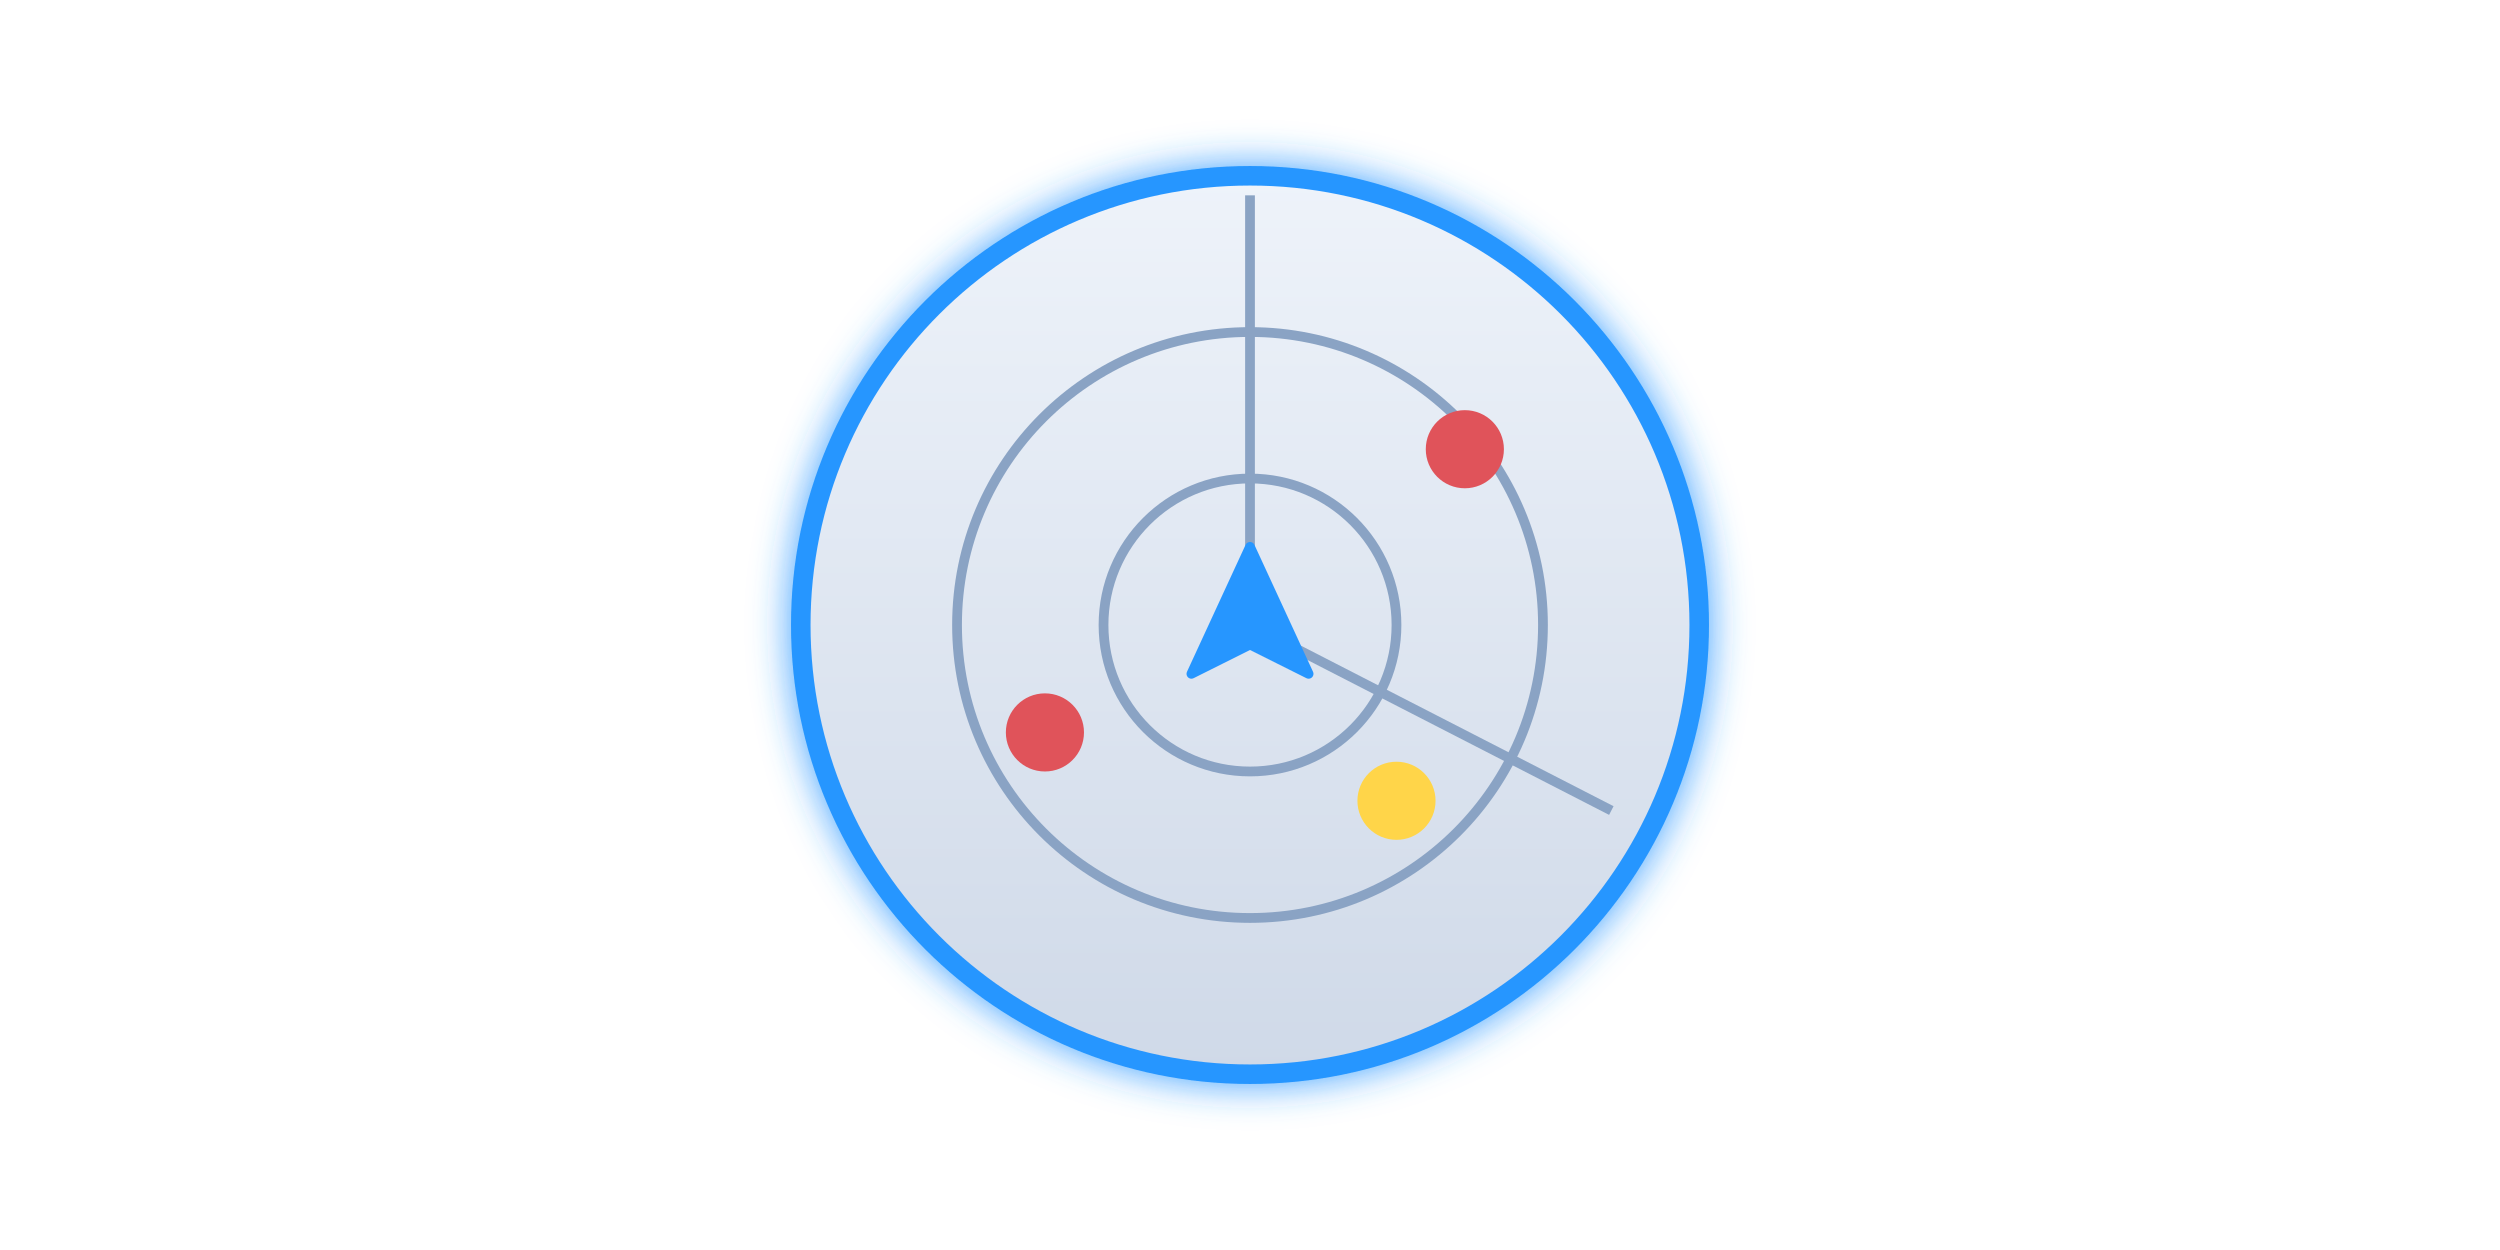
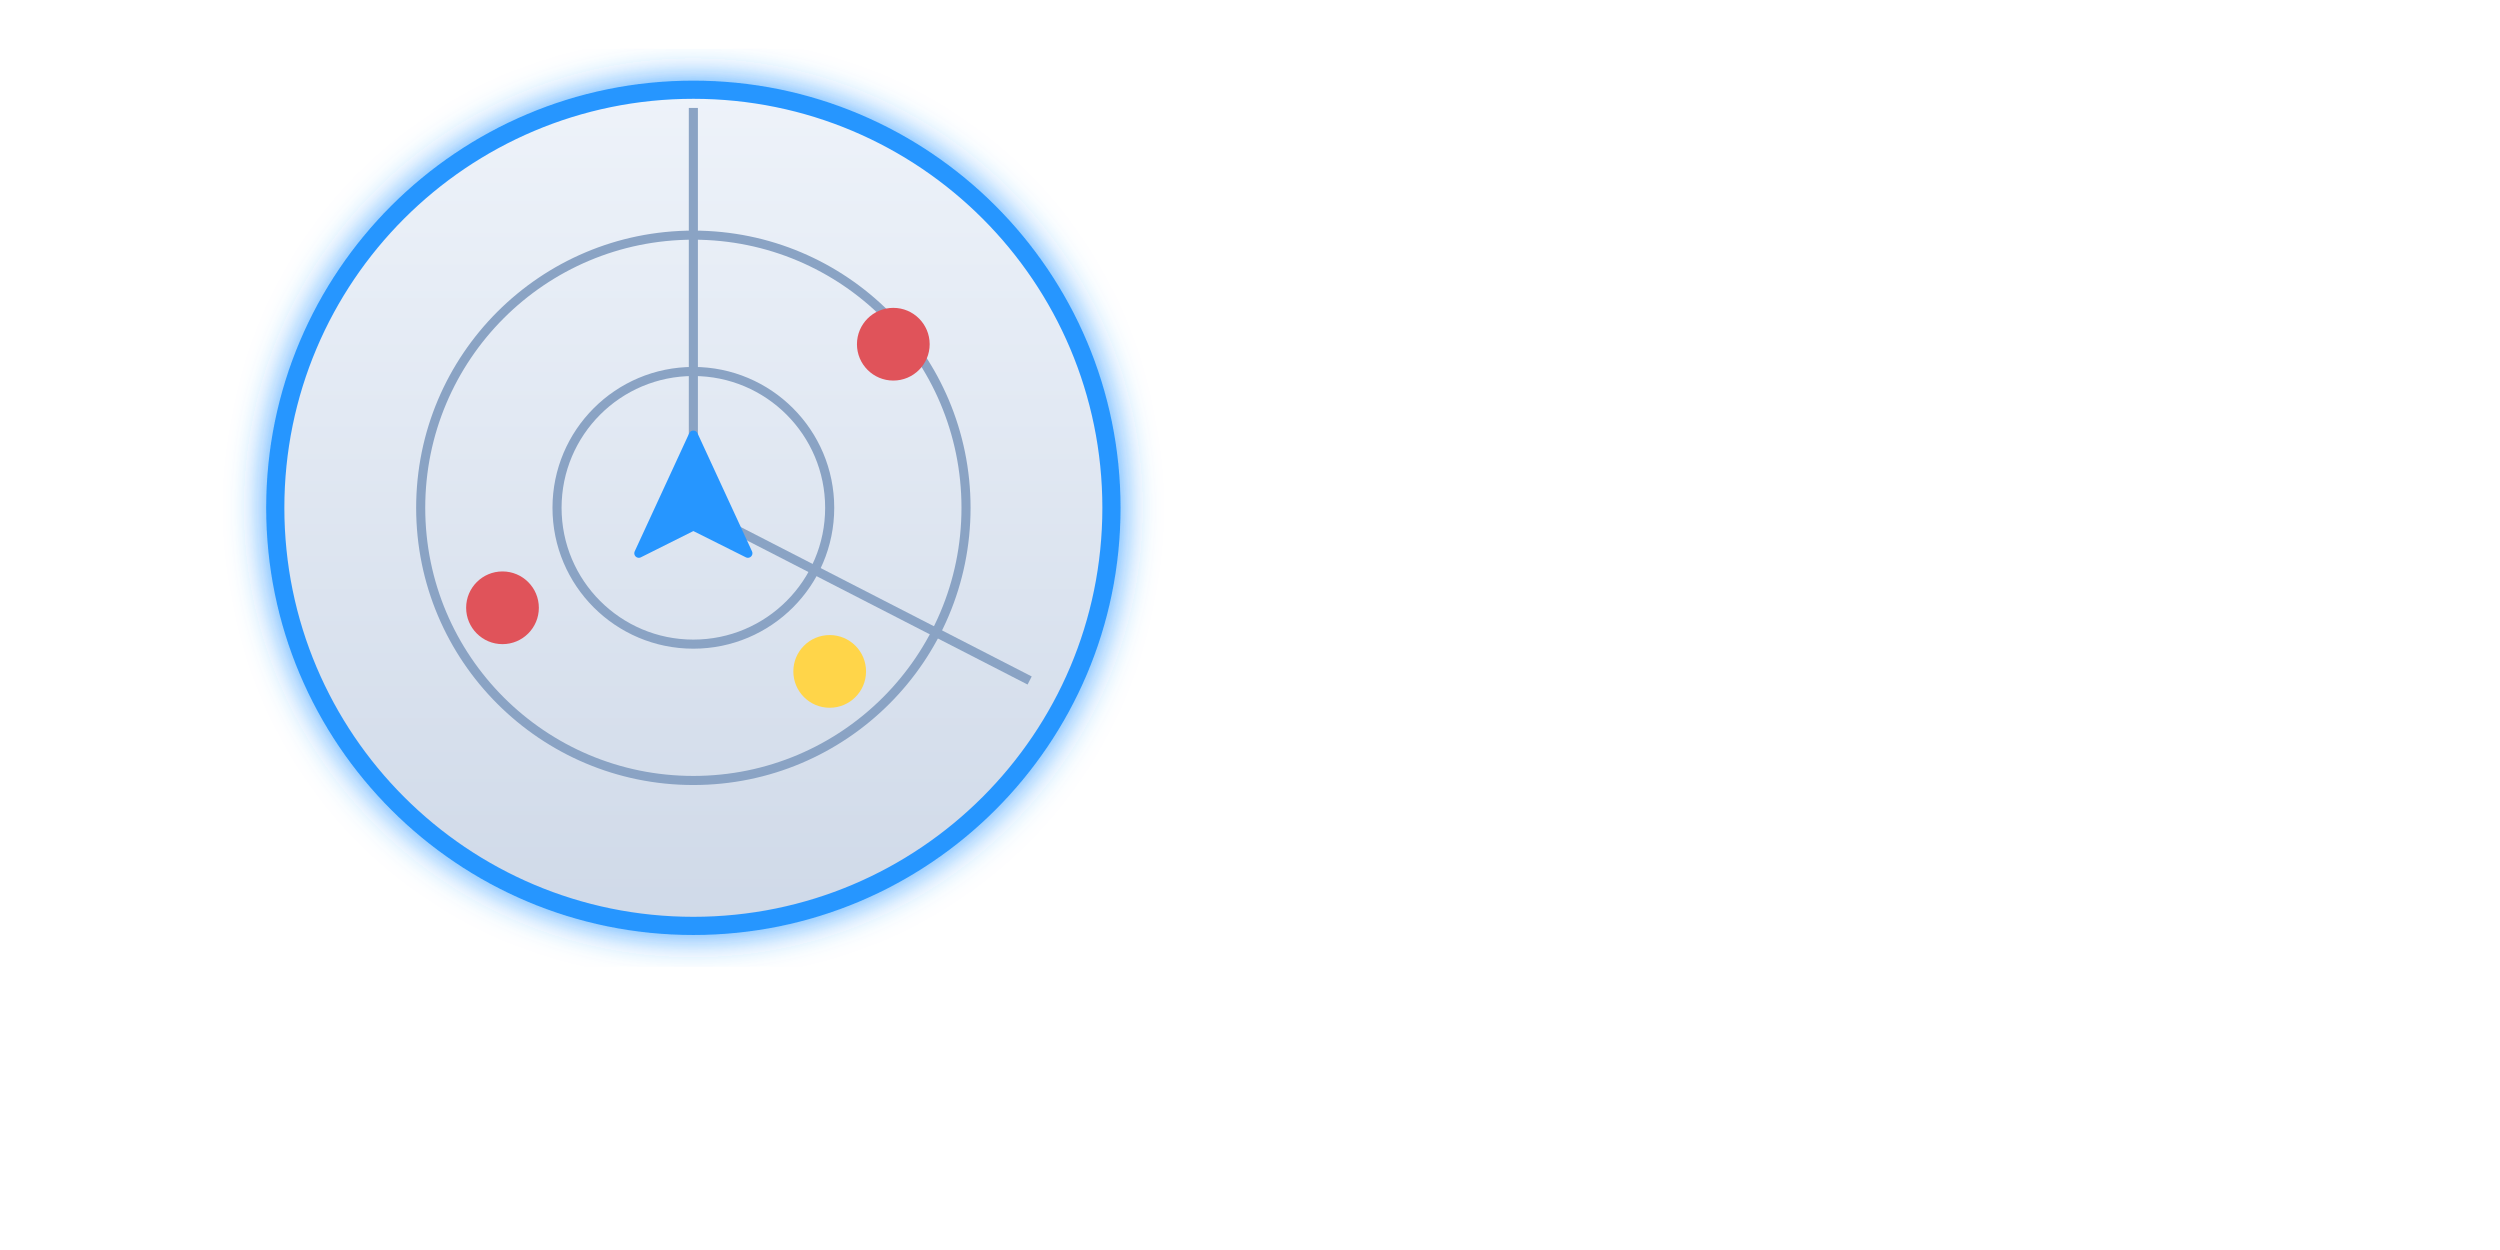
<svg xmlns="http://www.w3.org/2000/svg" width="512" height="256" viewBox="0 0 512 256">
-   <defs>
-     <linearGradient id="metal" x1="0" y1="0" x2="0" y2="1">
-       <stop offset="0" stop-color="#f1f1f1" />
-       <stop offset="1" stop-color="#b9bcc2" />
-     </linearGradient>
-     <linearGradient id="screen" x1="0" y1="0" x2="0" y2="1">
-       <stop offset="0" stop-color="#eef3fa" />
-       <stop offset="1" stop-color="#cfd9e8" />
-     </linearGradient>
-     <filter id="glow" x="-20%" y="-20%" width="140%" height="140%">
-       <feGaussianBlur in="SourceAlpha" stdDeviation="4" result="b" />
-       <feFlood flood-color="#2896ff" flood-opacity="0.9" />
-       <feComposite in2="b" operator="in" result="g" />
-       <feMerge>
-         <feMergeNode in="g" />
-         <feMergeNode in="SourceGraphic" />
-       </feMerge>
-     </filter>
-   </defs>
-   <g filter="url(#glow)">
-     <circle cx="256" cy="128" r="92" fill="url(#screen)" stroke="#2896ff" stroke-width="4" stroke-linejoin="round" stroke-linecap="round" />
-     <circle cx="256" cy="128" r="30" fill="none" stroke="#8aa3c4" stroke-width="2" />
-     <circle cx="256" cy="128" r="60" fill="none" stroke="#8aa3c4" stroke-width="2" />
-     <path d="M256,128 L256,40 M256,128 L330,166" stroke="#8aa3c4" stroke-width="2" fill="none" />
-     <path d="M256,112 L268,138 L256,132 L244,138 Z" fill="#2896ff" stroke="#2896ff" stroke-width="2" stroke-linejoin="round" stroke-linecap="round" />
-     <circle cx="300" cy="92" r="8" fill="#e0535a" />
-     <circle cx="214" cy="150" r="8" fill="#e0535a" />
-     <circle cx="286" cy="164" r="8" fill="#ffd54a" />
-   </g>
+   <svg x="10" y="10" width="264" height="188" viewBox="155 27 202 202">
+     <svg width="512" height="256" viewBox="0 0 512 256">
+       <defs>
+         <linearGradient id="metal" x1="0" y1="0" x2="0" y2="1">
+           <stop offset="0" stop-color="#f1f1f1" />
+           <stop offset="1" stop-color="#b9bcc2" />
+         </linearGradient>
+         <linearGradient id="screen" x1="0" y1="0" x2="0" y2="1">
+           <stop offset="0" stop-color="#eef3fa" />
+           <stop offset="1" stop-color="#cfd9e8" />
+         </linearGradient>
+         <filter id="glow" x="-20%" y="-20%" width="140%" height="140%">
+           <feGaussianBlur in="SourceAlpha" stdDeviation="4" result="b" />
+           <feFlood flood-color="#2896ff" flood-opacity="0.9" />
+           <feComposite in2="b" operator="in" result="g" />
+           <feMerge>
+             <feMergeNode in="g" />
+             <feMergeNode in="SourceGraphic" />
+           </feMerge>
+         </filter>
+       </defs>
+       <g filter="url(#glow)">
+         <circle cx="256" cy="128" r="92" fill="url(#screen)" stroke="#2896ff" stroke-width="4" stroke-linejoin="round" stroke-linecap="round" />
+         <circle cx="256" cy="128" r="30" fill="none" stroke="#8aa3c4" stroke-width="2" />
+         <circle cx="256" cy="128" r="60" fill="none" stroke="#8aa3c4" stroke-width="2" />
+         <path d="M256,128 L256,40 M256,128 L330,166" stroke="#8aa3c4" stroke-width="2" fill="none" />
+         <path d="M256,112 L268,138 L256,132 L244,138 Z" fill="#2896ff" stroke="#2896ff" stroke-width="2" stroke-linejoin="round" stroke-linecap="round" />
+         <circle cx="300" cy="92" r="8" fill="#e0535a" />
+         <circle cx="214" cy="150" r="8" fill="#e0535a" />
+         <circle cx="286" cy="164" r="8" fill="#ffd54a" />
+       </g>
+     </svg>
+   </svg>
</svg>
